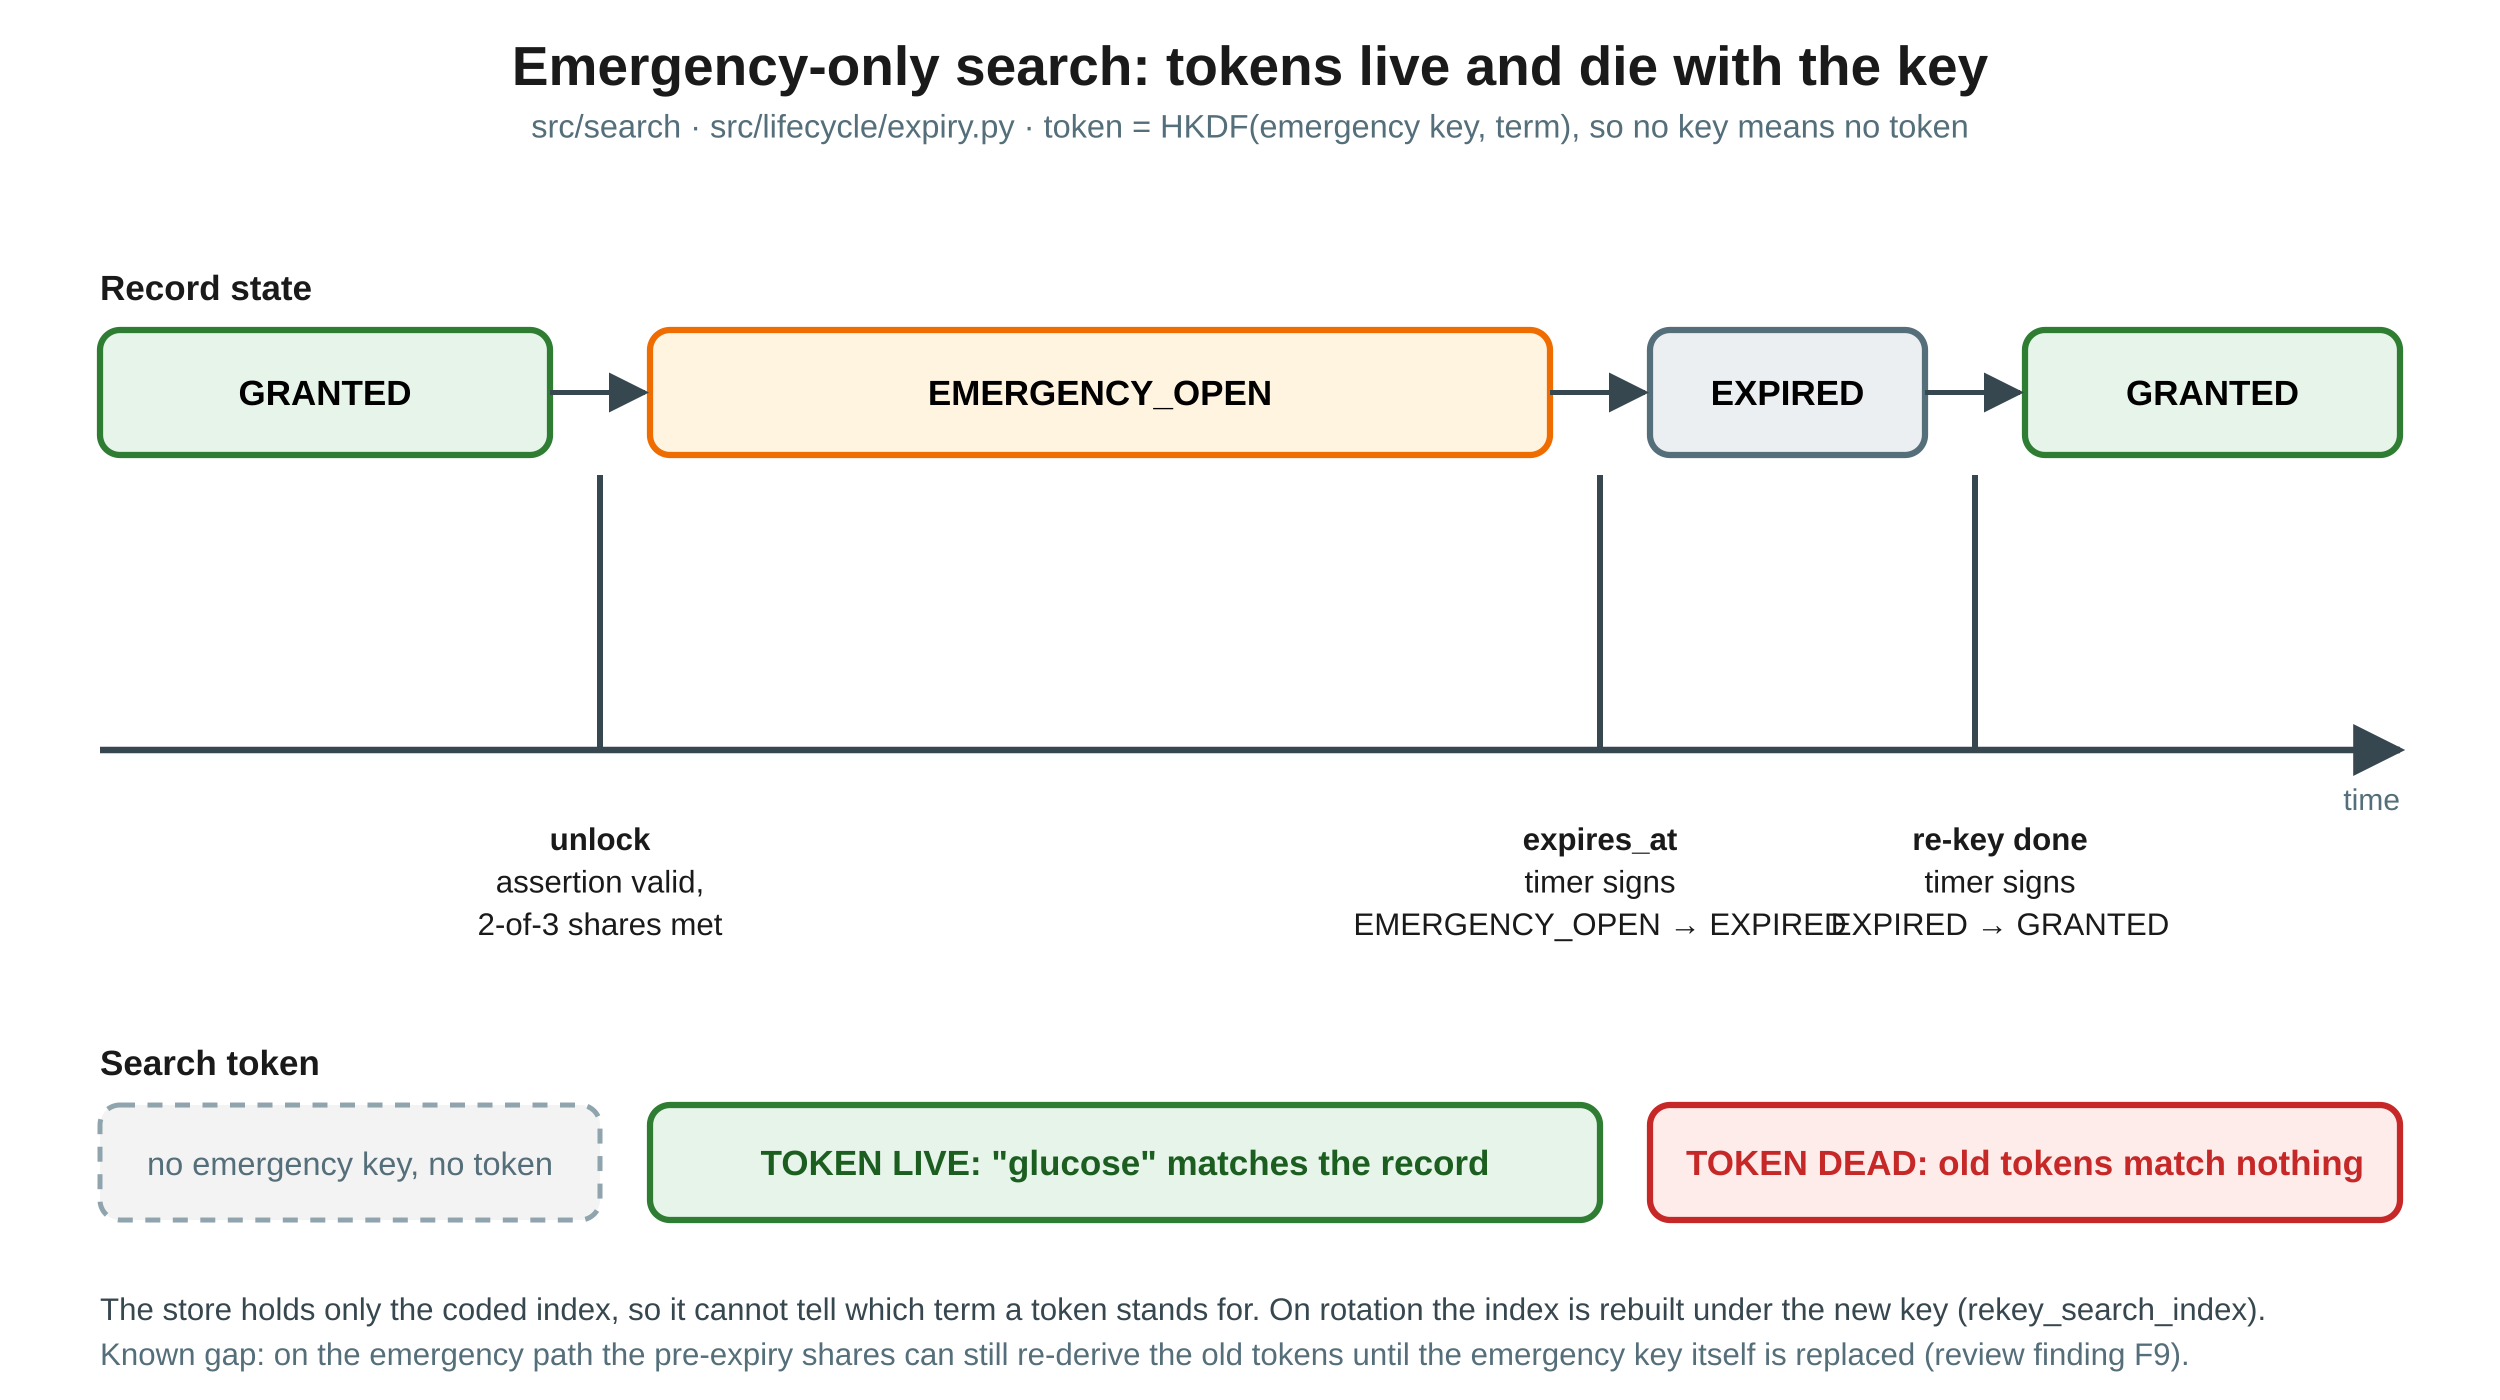
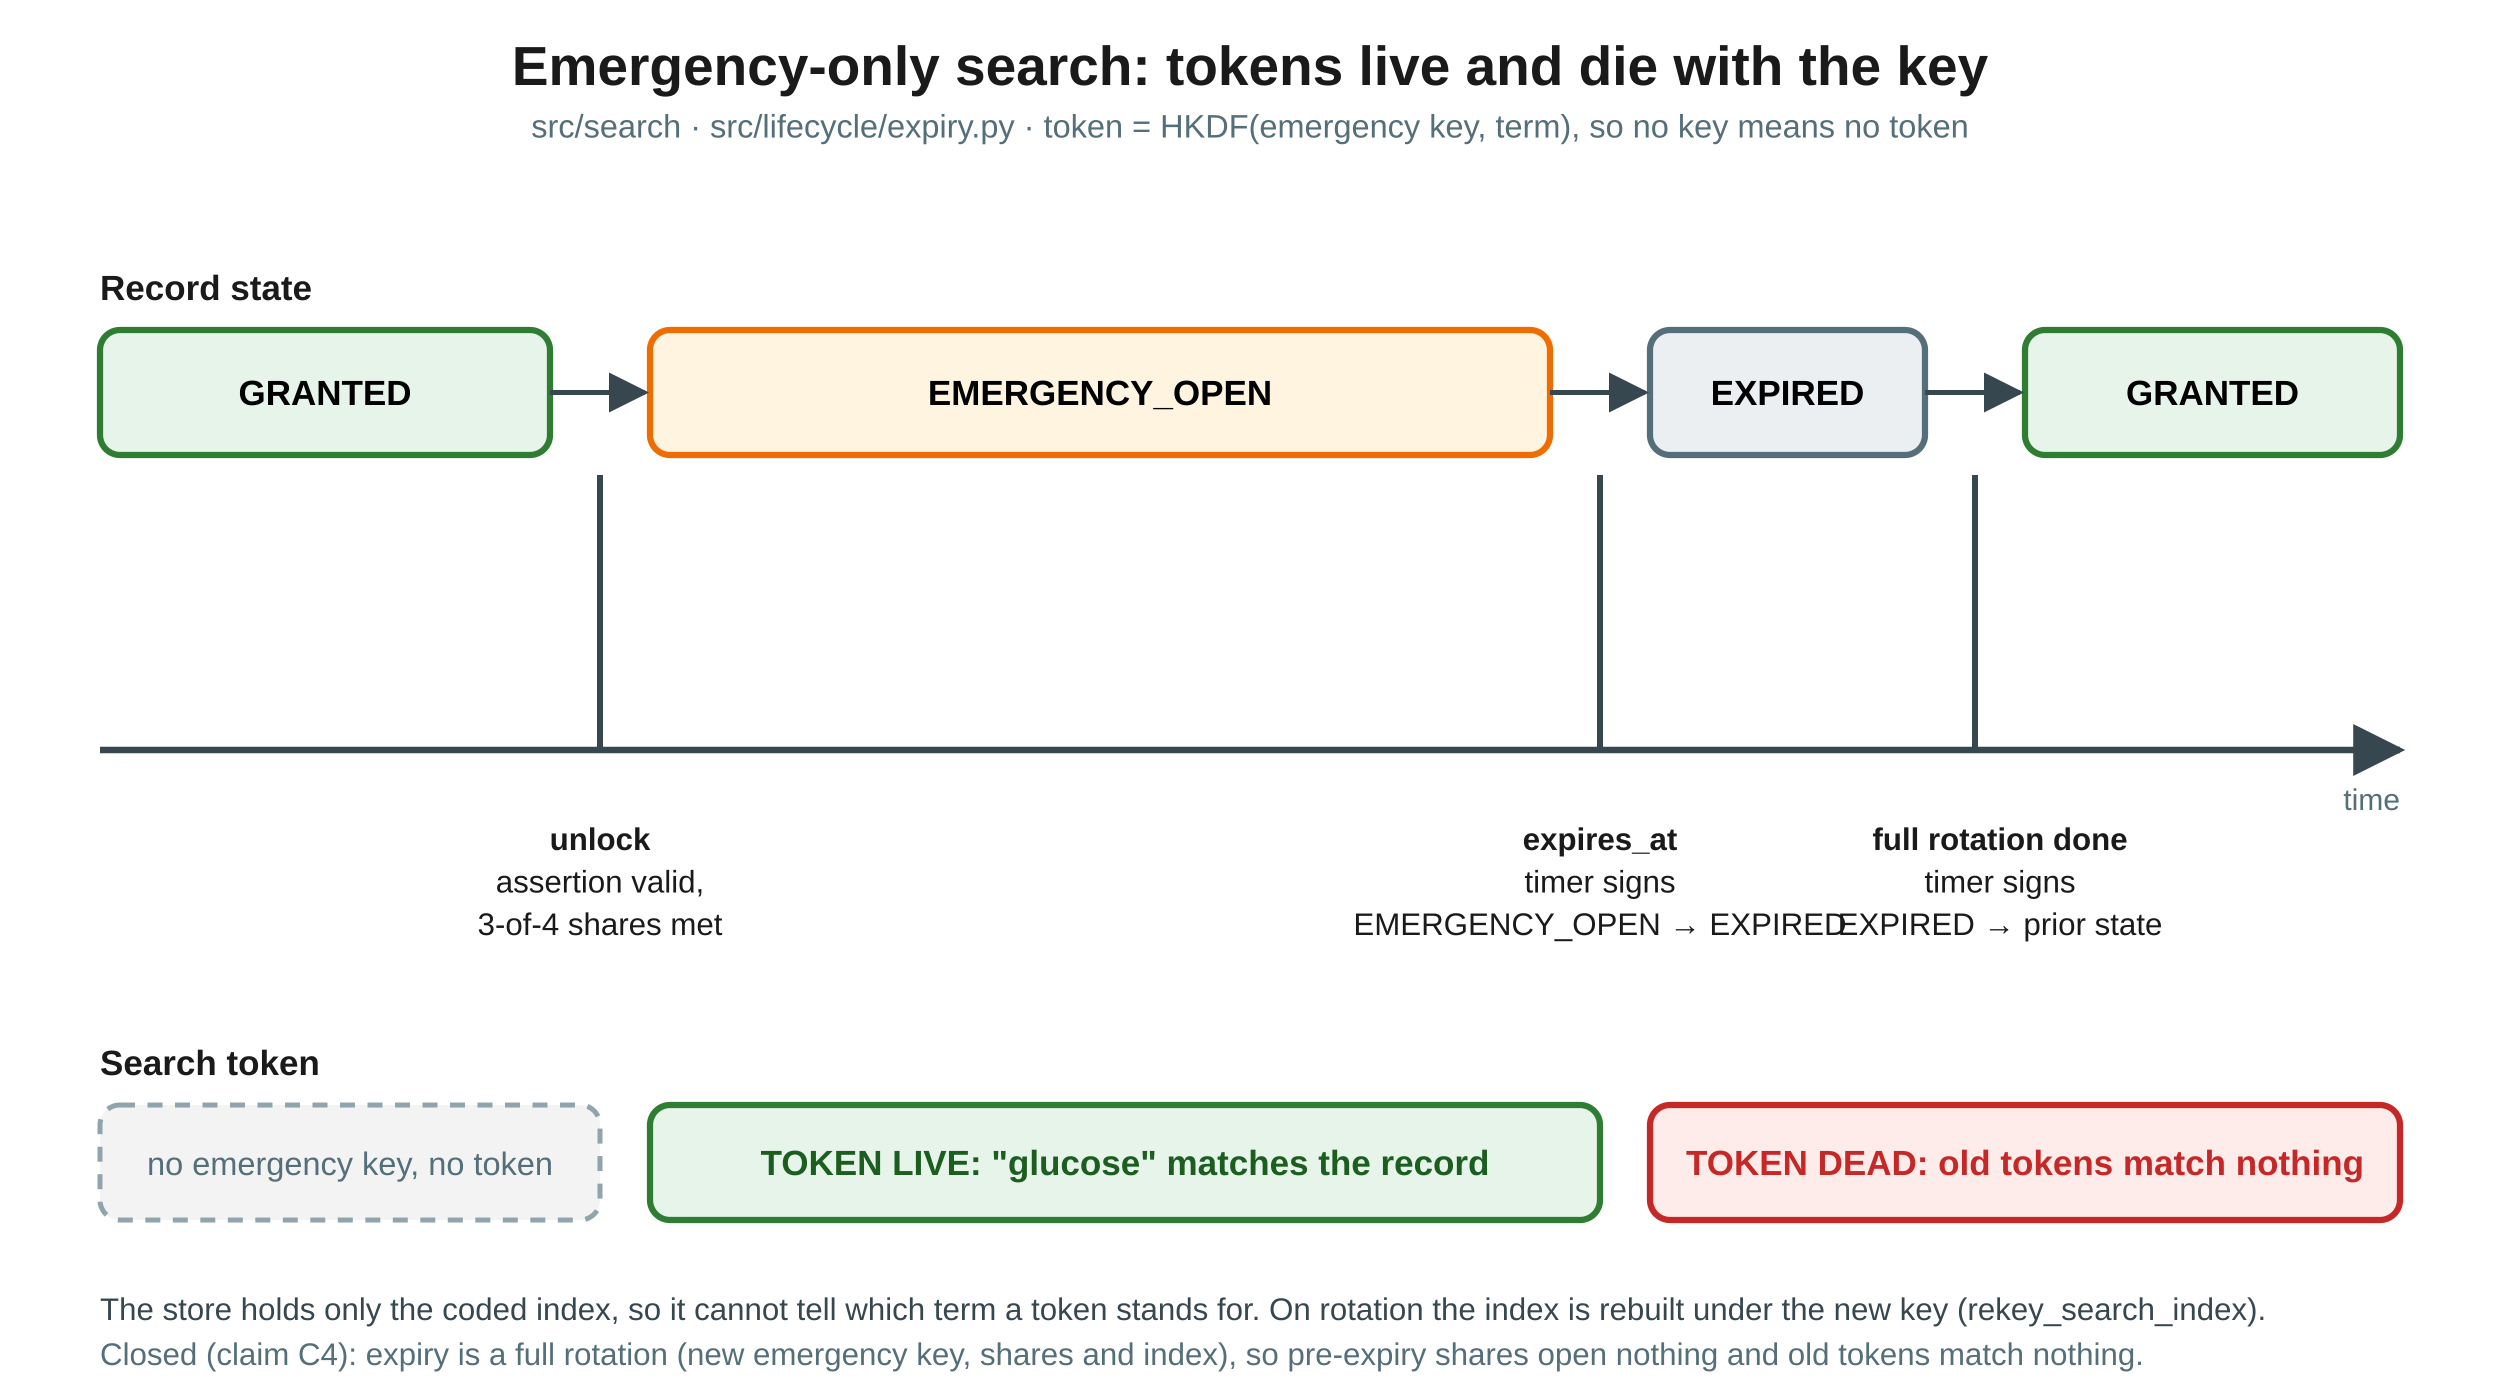
<svg xmlns="http://www.w3.org/2000/svg" viewBox="0 0 1000 560" font-family="Segoe UI, Arial, sans-serif">
  <defs>
    <marker id="ar" viewBox="0 0 10 10" refX="9" refY="5" markerWidth="8" markerHeight="8" orient="auto-start-reverse">
      <path d="M0,0 L10,5 L0,10 z" fill="#37474f" />
    </marker>
  </defs>
  <rect width="1000" height="560" fill="#ffffff" />
  <text x="500" y="34" text-anchor="middle" font-size="22" font-weight="700" fill="#1a1a1a">Emergency-only search: tokens live and die with the key</text>
  <text x="500" y="55" text-anchor="middle" font-size="13" fill="#546e7a">src/search · src/lifecycle/expiry.py · token = HKDF(emergency key, term), so no key means no token</text>
  <path d="M40,300 H960" stroke="#37474f" stroke-width="2.6" fill="none" marker-end="url(#ar)" />
  <text x="960" y="324" text-anchor="end" font-size="12" fill="#546e7a">time</text>
  <text x="40" y="120" font-size="14" font-weight="700" fill="#1a1a1a">Record state</text>
  <rect x="40" y="132" width="180" height="50" rx="8" fill="#e6f4ea" stroke="#2e7d32" stroke-width="2.5" />
  <text x="130" y="162" text-anchor="middle" font-size="14" font-weight="700">GRANTED</text>
  <rect x="260" y="132" width="360" height="50" rx="8" fill="#fff4e0" stroke="#ef6c00" stroke-width="2.5" />
  <text x="440" y="162" text-anchor="middle" font-size="14" font-weight="700">EMERGENCY_OPEN</text>
  <rect x="660" y="132" width="110" height="50" rx="8" fill="#eceff1" stroke="#546e7a" stroke-width="2.5" />
  <text x="715" y="162" text-anchor="middle" font-size="14" font-weight="700">EXPIRED</text>
  <rect x="810" y="132" width="150" height="50" rx="8" fill="#e6f4ea" stroke="#2e7d32" stroke-width="2.5" />
  <text x="885" y="162" text-anchor="middle" font-size="14" font-weight="700">GRANTED</text>
  <g stroke="#37474f" stroke-width="2" fill="none">
    <path d="M220,157 H258" marker-end="url(#ar)" />
    <path d="M620,157 H658" marker-end="url(#ar)" />
    <path d="M770,157 H808" marker-end="url(#ar)" />
  </g>
  <g stroke="#37474f" stroke-width="2.4">
    <path d="M240,190 V300" />
    <path d="M640,190 V300" />
    <path d="M790,190 V300" />
  </g>
  <g font-size="12.5" fill="#1a1a1a">
    <text x="240" y="340" text-anchor="middle" font-weight="700">unlock</text>
    <text x="240" y="357" text-anchor="middle">assertion valid,</text>
-     <text x="240" y="374" text-anchor="middle">2-of-3 shares met</text>
+     <text x="240" y="374" text-anchor="middle">3-of-4 shares met</text>
    <text x="640" y="340" text-anchor="middle" font-weight="700">expires_at</text>
    <text x="640" y="357" text-anchor="middle">timer signs</text>
    <text x="640" y="374" text-anchor="middle">EMERGENCY_OPEN → EXPIRED</text>
-     <text x="800" y="340" text-anchor="middle" font-weight="700">re-key done</text>
+     <text x="800" y="340" text-anchor="middle" font-weight="700">full rotation done</text>
    <text x="800" y="357" text-anchor="middle">timer signs</text>
-     <text x="800" y="374" text-anchor="middle">EXPIRED → GRANTED</text>
+     <text x="800" y="374" text-anchor="middle">EXPIRED → prior state</text>
  </g>
  <text x="40" y="430" font-size="14" font-weight="700" fill="#1a1a1a">Search token</text>
  <rect x="260" y="442" width="380" height="46" rx="8" fill="#e6f4ea" stroke="#2e7d32" stroke-width="2.5" />
  <text x="450" y="470" text-anchor="middle" font-size="14" font-weight="700" fill="#1b5e20">TOKEN LIVE: "glucose" matches the record</text>
  <rect x="660" y="442" width="300" height="46" rx="8" fill="#fdecea" stroke="#c62828" stroke-width="2.5" />
  <text x="810" y="470" text-anchor="middle" font-size="14" font-weight="700" fill="#c62828">TOKEN DEAD: old tokens match nothing</text>
  <rect x="40" y="442" width="200" height="46" rx="8" fill="#f3f3f3" stroke="#90a4ae" stroke-width="2" stroke-dasharray="6 5" />
  <text x="140" y="470" text-anchor="middle" font-size="13" fill="#546e7a">no emergency key, no token</text>
  <text x="40" y="528" font-size="12.5" fill="#37474f">The store holds only the coded index, so it cannot tell which term a token stands for. On rotation the index is rebuilt under the new key (rekey_search_index).</text>
-   <text x="40" y="546" font-size="12.5" fill="#546e7a">Known gap: on the emergency path the pre-expiry shares can still re-derive the old tokens until the emergency key itself is replaced (review finding F9).</text>
+   <text x="40" y="546" font-size="12.5" fill="#546e7a">Closed (claim C4): expiry is a full rotation (new emergency key, shares and index), so pre-expiry shares open nothing and old tokens match nothing.</text>
</svg>
